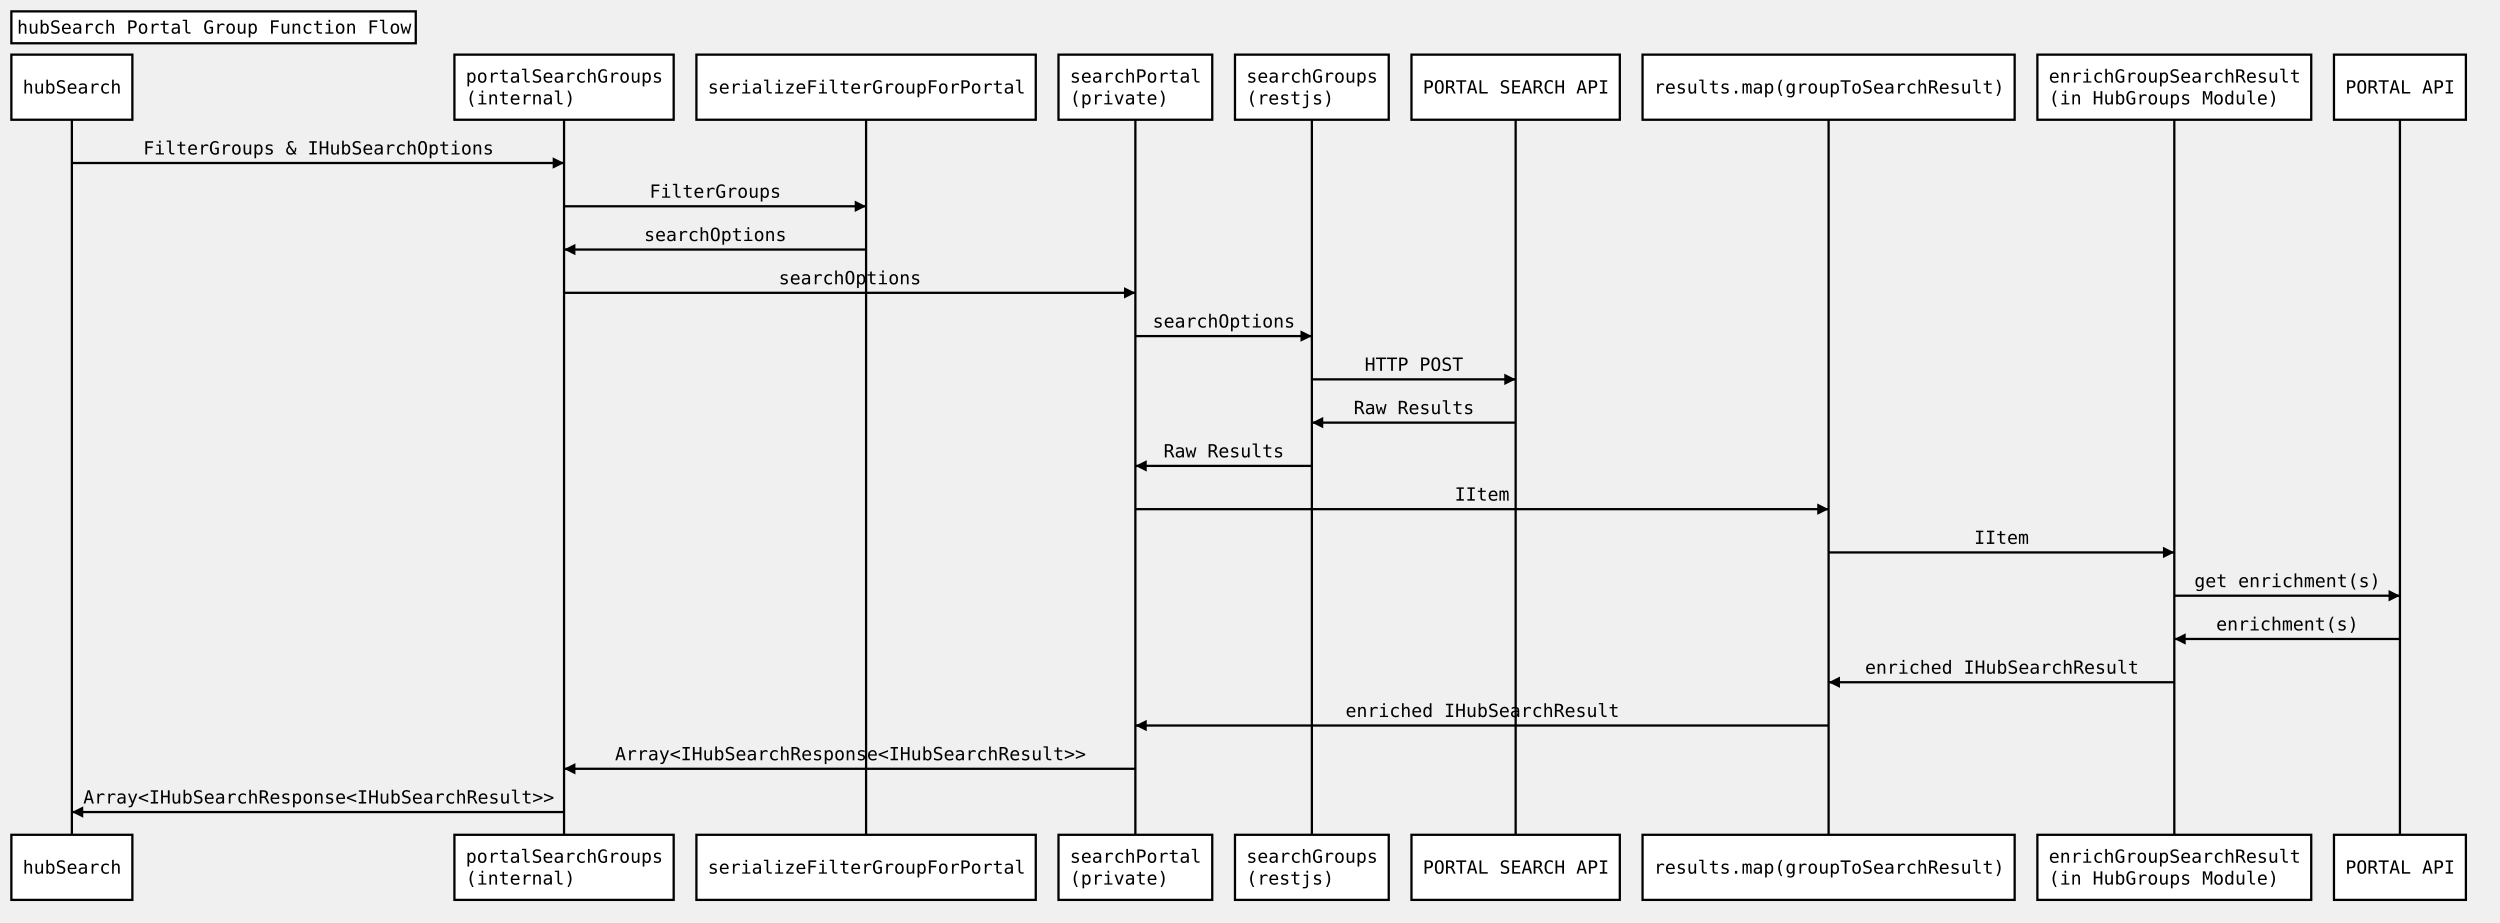
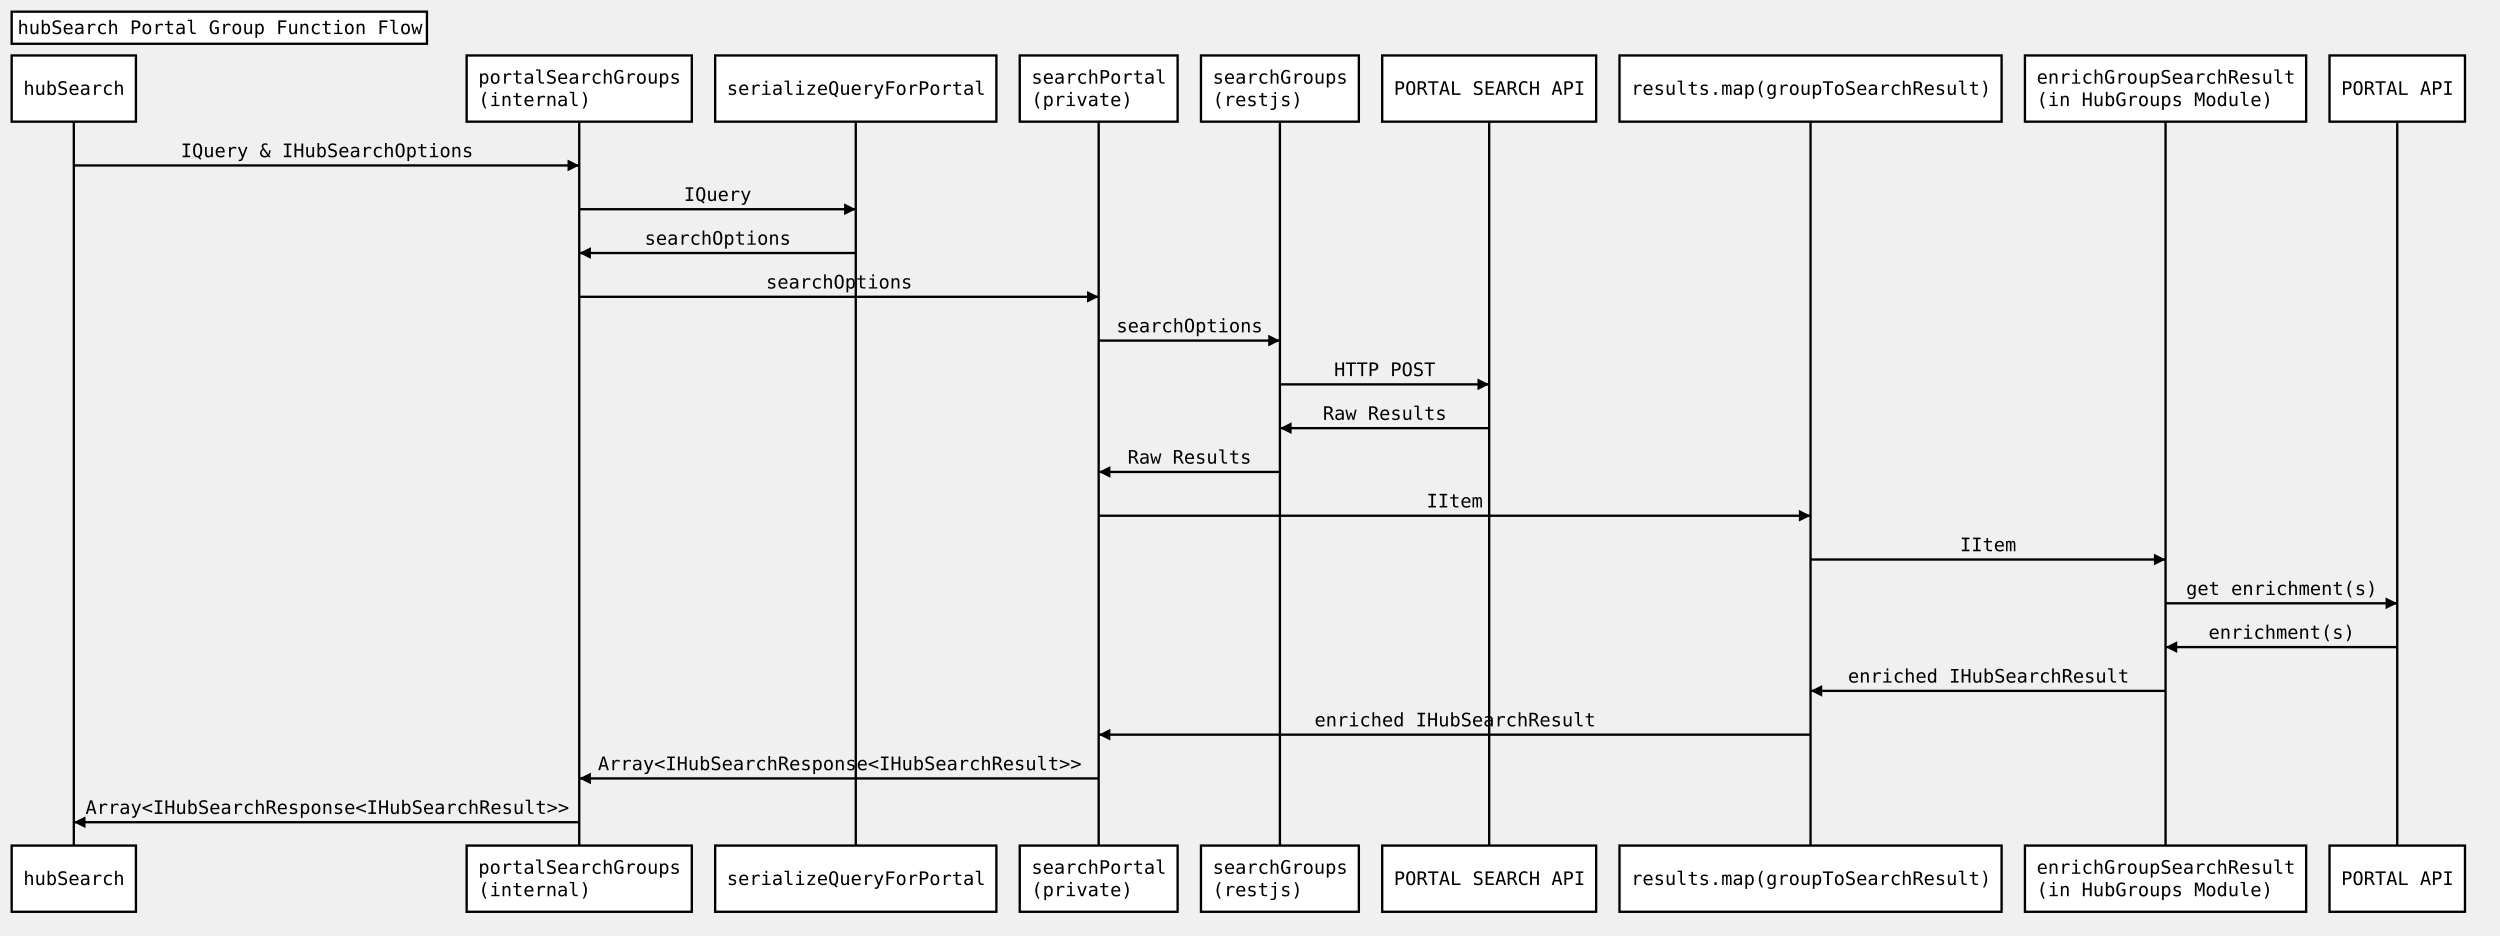
- <svg xmlns="http://www.w3.org/2000/svg" width="2198.737px" height="811.456px" class="sequence simple">
+ <svg xmlns="http://www.w3.org/2000/svg" width="2141.139px" height="800.9px" class="sequence simple">
  <defs>
    <marker viewBox="0 0 5 5" markerWidth="5" markerHeight="5" orient="auto" refX="5" refY="2.5" id="markerArrowBlock">
      <path d="M 0 0 L 5 2.5 L 0 5 z" />
    </marker>
    <marker viewBox="0 0 9.6 16" markerWidth="4" markerHeight="16" orient="auto" refX="9.6" refY="8" id="markerArrowOpen">
      <path d="M 9.6,8 1.92,16 0,13.7 5.76,8 0,2.286 1.92,0 9.6,8 z" />
    </marker>
  </defs>
  <g class="title">
-     <rect x="10" y="10" width="355.66" height="28.056" stroke="#000000" fill="#ffffff" style="stroke-width: 2;" />
-     <text x="15" y="29.583" style="font-size: 16px; font-family: &quot;Andale Mono&quot;, monospace;">
+     <rect x="10" y="10" width="355.664" height="27.5" stroke="#000000" fill="#ffffff" style="stroke-width: 2;" />
+     <text x="15" y="29.167" style="font-size: 16px; font-family: &quot;Andale Mono&quot;, monospace;">
      <tspan x="15">hubSearch Portal Group Function Flow</tspan>
    </text>
  </g>
  <g class="actor">
-     <rect x="10" y="48.056" width="106.415" height="57.256" stroke="#000000" fill="#ffffff" style="stroke-width: 2;" />
-     <text x="20" y="82.239" style="font-size: 16px; font-family: &quot;Andale Mono&quot;, monospace;">
+     <rect x="10" y="47.5" width="106.419" height="56.7" stroke="#000000" fill="#ffffff" style="stroke-width: 2;" />
+     <text x="20" y="81.267" style="font-size: 16px; font-family: &quot;Andale Mono&quot;, monospace;">
      <tspan x="20">hubSearch</tspan>
    </text>
  </g>
  <g class="actor">
-     <rect x="10" y="734.2" width="106.415" height="57.256" stroke="#000000" fill="#ffffff" style="stroke-width: 2;" />
-     <text x="20" y="768.383" style="font-size: 16px; font-family: &quot;Andale Mono&quot;, monospace;">
+     <rect x="10" y="724.2" width="106.419" height="56.7" stroke="#000000" fill="#ffffff" style="stroke-width: 2;" />
+     <text x="20" y="757.967" style="font-size: 16px; font-family: &quot;Andale Mono&quot;, monospace;">
      <tspan x="20">hubSearch</tspan>
    </text>
  </g>
-   <line x1="63.207" x2="63.207" y1="105.311" y2="734.2" stroke="#000000" fill="none" style="stroke-width: 2;" />
-   <g class="actor">
-     <rect x="399.661" y="48.056" width="192.83" height="57.256" stroke="#000000" fill="#ffffff" style="stroke-width: 2;" />
-     <text x="409.661" y="72.639" style="font-size: 16px; font-family: &quot;Andale Mono&quot;, monospace;">
-       <tspan x="409.661">portalSearchGroups</tspan>
-       <tspan dy="1.2em" x="409.661">(internal)</tspan>
-     </text>
-   </g>
-   <g class="actor">
-     <rect x="399.661" y="734.2" width="192.83" height="57.256" stroke="#000000" fill="#ffffff" style="stroke-width: 2;" />
-     <text x="409.661" y="758.783" style="font-size: 16px; font-family: &quot;Andale Mono&quot;, monospace;">
-       <tspan x="409.661">portalSearchGroups</tspan>
-       <tspan dy="1.2em" x="409.661">(internal)</tspan>
-     </text>
-   </g>
-   <line x1="496.076" x2="496.076" y1="105.311" y2="734.2" stroke="#000000" fill="none" style="stroke-width: 2;" />
-   <g class="actor">
-     <rect x="612.491" y="48.056" width="298.451" height="57.256" stroke="#000000" fill="#ffffff" style="stroke-width: 2;" />
-     <text x="622.491" y="82.239" style="font-size: 16px; font-family: &quot;Andale Mono&quot;, monospace;">
-       <tspan x="622.491">serializeFilterGroupForPortal</tspan>
-     </text>
-   </g>
-   <g class="actor">
-     <rect x="612.491" y="734.2" width="298.451" height="57.256" stroke="#000000" fill="#ffffff" style="stroke-width: 2;" />
-     <text x="622.491" y="768.383" style="font-size: 16px; font-family: &quot;Andale Mono&quot;, monospace;">
-       <tspan x="622.491">serializeFilterGroupForPortal</tspan>
-     </text>
-   </g>
-   <line x1="761.717" x2="761.717" y1="105.311" y2="734.2" stroke="#000000" fill="none" style="stroke-width: 2;" />
-   <g class="actor">
-     <rect x="930.942" y="48.056" width="135.224" height="57.256" stroke="#000000" fill="#ffffff" style="stroke-width: 2;" />
-     <text x="940.942" y="72.639" style="font-size: 16px; font-family: &quot;Andale Mono&quot;, monospace;">
-       <tspan x="940.942">searchPortal</tspan>
-       <tspan dy="1.2em" x="940.942">(private)</tspan>
-     </text>
-   </g>
-   <g class="actor">
-     <rect x="930.942" y="734.2" width="135.224" height="57.256" stroke="#000000" fill="#ffffff" style="stroke-width: 2;" />
-     <text x="940.942" y="758.783" style="font-size: 16px; font-family: &quot;Andale Mono&quot;, monospace;">
-       <tspan x="940.942">searchPortal</tspan>
-       <tspan dy="1.2em" x="940.942">(private)</tspan>
-     </text>
-   </g>
-   <line x1="998.554" x2="998.554" y1="105.311" y2="734.2" stroke="#000000" fill="none" style="stroke-width: 2;" />
-   <g class="actor">
-     <rect x="1086.165" y="48.056" width="135.224" height="57.256" stroke="#000000" fill="#ffffff" style="stroke-width: 2;" />
-     <text x="1096.165" y="72.639" style="font-size: 16px; font-family: &quot;Andale Mono&quot;, monospace;">
-       <tspan x="1096.165">searchGroups</tspan>
-       <tspan dy="1.2em" x="1096.165">(restjs)</tspan>
-     </text>
-   </g>
-   <g class="actor">
-     <rect x="1086.165" y="734.2" width="135.224" height="57.256" stroke="#000000" fill="#ffffff" style="stroke-width: 2;" />
-     <text x="1096.165" y="758.783" style="font-size: 16px; font-family: &quot;Andale Mono&quot;, monospace;">
-       <tspan x="1096.165">searchGroups</tspan>
-       <tspan dy="1.2em" x="1096.165">(restjs)</tspan>
-     </text>
-   </g>
-   <line x1="1153.777" x2="1153.777" y1="105.311" y2="734.2" stroke="#000000" fill="none" style="stroke-width: 2;" />
-   <g class="actor">
-     <rect x="1241.389" y="48.056" width="183.227" height="57.256" stroke="#000000" fill="#ffffff" style="stroke-width: 2;" />
-     <text x="1251.389" y="82.239" style="font-size: 16px; font-family: &quot;Andale Mono&quot;, monospace;">
-       <tspan x="1251.389">PORTAL SEARCH API</tspan>
-     </text>
-   </g>
-   <g class="actor">
-     <rect x="1241.389" y="734.2" width="183.227" height="57.256" stroke="#000000" fill="#ffffff" style="stroke-width: 2;" />
-     <text x="1251.389" y="768.383" style="font-size: 16px; font-family: &quot;Andale Mono&quot;, monospace;">
-       <tspan x="1251.389">PORTAL SEARCH API</tspan>
-     </text>
-   </g>
-   <line x1="1333.002" x2="1333.002" y1="105.311" y2="734.2" stroke="#000000" fill="none" style="stroke-width: 2;" />
-   <g class="actor">
-     <rect x="1444.616" y="48.056" width="327.259" height="57.256" stroke="#000000" fill="#ffffff" style="stroke-width: 2;" />
-     <text x="1454.616" y="82.239" style="font-size: 16px; font-family: &quot;Andale Mono&quot;, monospace;">
-       <tspan x="1454.616">results.map(groupToSearchResult)</tspan>
-     </text>
-   </g>
-   <g class="actor">
-     <rect x="1444.616" y="734.2" width="327.259" height="57.256" stroke="#000000" fill="#ffffff" style="stroke-width: 2;" />
-     <text x="1454.616" y="768.383" style="font-size: 16px; font-family: &quot;Andale Mono&quot;, monospace;">
-       <tspan x="1454.616">results.map(groupToSearchResult)</tspan>
-     </text>
-   </g>
-   <line x1="1608.245" x2="1608.245" y1="105.311" y2="734.2" stroke="#000000" fill="none" style="stroke-width: 2;" />
-   <g class="actor">
-     <rect x="1791.875" y="48.056" width="240.844" height="57.256" stroke="#000000" fill="#ffffff" style="stroke-width: 2;" />
-     <text x="1801.875" y="72.639" style="font-size: 16px; font-family: &quot;Andale Mono&quot;, monospace;">
-       <tspan x="1801.875">enrichGroupSearchResult</tspan>
-       <tspan dy="1.2em" x="1801.875">(in HubGroups Module)</tspan>
-     </text>
-   </g>
-   <g class="actor">
-     <rect x="1791.875" y="734.2" width="240.844" height="57.256" stroke="#000000" fill="#ffffff" style="stroke-width: 2;" />
-     <text x="1801.875" y="758.783" style="font-size: 16px; font-family: &quot;Andale Mono&quot;, monospace;">
-       <tspan x="1801.875">enrichGroupSearchResult</tspan>
-       <tspan dy="1.2em" x="1801.875">(in HubGroups Module)</tspan>
-     </text>
-   </g>
-   <line x1="1912.297" x2="1912.297" y1="105.311" y2="734.2" stroke="#000000" fill="none" style="stroke-width: 2;" />
-   <g class="actor">
-     <rect x="2052.719" y="48.056" width="116.018" height="57.256" stroke="#000000" fill="#ffffff" style="stroke-width: 2;" />
-     <text x="2062.719" y="82.239" style="font-size: 16px; font-family: &quot;Andale Mono&quot;, monospace;">
-       <tspan x="2062.719">PORTAL API</tspan>
-     </text>
-   </g>
-   <g class="actor">
-     <rect x="2052.719" y="734.2" width="116.018" height="57.256" stroke="#000000" fill="#ffffff" style="stroke-width: 2;" />
-     <text x="2062.719" y="768.383" style="font-size: 16px; font-family: &quot;Andale Mono&quot;, monospace;">
-       <tspan x="2062.719">PORTAL API</tspan>
-     </text>
-   </g>
-   <line x1="2110.728" x2="2110.728" y1="105.311" y2="734.2" stroke="#000000" fill="none" style="stroke-width: 2;" />
-   <g class="signal">
-     <text x="126.012" y="135.867" style="font-size: 16px; font-family: &quot;Andale Mono&quot;, monospace;">
-       <tspan x="126.012">FilterGroups &amp; IHubSearchOptions</tspan>
-     </text>
-     <line x1="63.207" x2="496.076" y1="143.367" y2="143.367" stroke="#000000" fill="none" style="stroke-width: 2; marker-end: url(&quot;#markerArrowBlock&quot;);" />
-   </g>
-   <g class="signal">
-     <text x="571.285" y="173.922" style="font-size: 16px; font-family: &quot;Andale Mono&quot;, monospace;">
-       <tspan x="571.285">FilterGroups</tspan>
-     </text>
-     <line x1="496.076" x2="761.717" y1="181.422" y2="181.422" stroke="#000000" fill="none" style="stroke-width: 2; marker-end: url(&quot;#markerArrowBlock&quot;);" />
-   </g>
-   <g class="signal">
-     <text x="566.483" y="211.978" style="font-size: 16px; font-family: &quot;Andale Mono&quot;, monospace;">
-       <tspan x="566.483">searchOptions</tspan>
-     </text>
-     <line x1="761.717" x2="496.076" y1="219.478" y2="219.478" stroke="#000000" fill="none" style="stroke-width: 2; marker-end: url(&quot;#markerArrowBlock&quot;);" />
-   </g>
-   <g class="signal">
-     <text x="684.902" y="250.033" style="font-size: 16px; font-family: &quot;Andale Mono&quot;, monospace;">
-       <tspan x="684.902">searchOptions</tspan>
-     </text>
-     <line x1="496.076" x2="998.554" y1="257.533" y2="257.533" stroke="#000000" fill="none" style="stroke-width: 2; marker-end: url(&quot;#markerArrowBlock&quot;);" />
-   </g>
-   <g class="signal">
-     <text x="1013.752" y="288.089" style="font-size: 16px; font-family: &quot;Andale Mono&quot;, monospace;">
-       <tspan x="1013.752">searchOptions</tspan>
-     </text>
-     <line x1="998.554" x2="1153.777" y1="295.589" y2="295.589" stroke="#000000" fill="none" style="stroke-width: 2; marker-end: url(&quot;#markerArrowBlock&quot;);" />
-   </g>
-   <g class="signal">
-     <text x="1200.182" y="326.144" style="font-size: 16px; font-family: &quot;Andale Mono&quot;, monospace;">
-       <tspan x="1200.182">HTTP POST</tspan>
-     </text>
-     <line x1="1153.777" x2="1333.002" y1="333.644" y2="333.644" stroke="#000000" fill="none" style="stroke-width: 2; marker-end: url(&quot;#markerArrowBlock&quot;);" />
-   </g>
-   <g class="signal">
-     <text x="1190.579" y="364.2" style="font-size: 16px; font-family: &quot;Andale Mono&quot;, monospace;">
-       <tspan x="1190.579">Raw Results</tspan>
-     </text>
-     <line x1="1333.002" x2="1153.777" y1="371.7" y2="371.7" stroke="#000000" fill="none" style="stroke-width: 2; marker-end: url(&quot;#markerArrowBlock&quot;);" />
-   </g>
-   <g class="signal">
-     <text x="1023.355" y="402.256" style="font-size: 16px; font-family: &quot;Andale Mono&quot;, monospace;">
-       <tspan x="1023.355">Raw Results</tspan>
-     </text>
-     <line x1="1153.777" x2="998.554" y1="409.756" y2="409.756" stroke="#000000" fill="none" style="stroke-width: 2; marker-end: url(&quot;#markerArrowBlock&quot;);" />
-   </g>
-   <g class="signal">
-     <text x="1279.392" y="440.311" style="font-size: 16px; font-family: &quot;Andale Mono&quot;, monospace;">
-       <tspan x="1279.392">IItem</tspan>
-     </text>
-     <line x1="998.554" x2="1608.245" y1="447.811" y2="447.811" stroke="#000000" fill="none" style="stroke-width: 2; marker-end: url(&quot;#markerArrowBlock&quot;);" />
-   </g>
-   <g class="signal">
-     <text x="1736.264" y="478.367" style="font-size: 16px; font-family: &quot;Andale Mono&quot;, monospace;">
-       <tspan x="1736.264">IItem</tspan>
-     </text>
-     <line x1="1608.245" x2="1912.297" y1="485.867" y2="485.867" stroke="#000000" fill="none" style="stroke-width: 2; marker-end: url(&quot;#markerArrowBlock&quot;);" />
-   </g>
-   <g class="signal">
-     <text x="1929.899" y="516.422" style="font-size: 16px; font-family: &quot;Andale Mono&quot;, monospace;">
-       <tspan x="1929.899">get enrichment(s)</tspan>
-     </text>
-     <line x1="1912.297" x2="2110.728" y1="523.922" y2="523.922" stroke="#000000" fill="none" style="stroke-width: 2; marker-end: url(&quot;#markerArrowBlock&quot;);" />
-   </g>
-   <g class="signal">
-     <text x="1949.099" y="554.478" style="font-size: 16px; font-family: &quot;Andale Mono&quot;, monospace;">
-       <tspan x="1949.099">enrichment(s)</tspan>
-     </text>
-     <line x1="2110.728" x2="1912.297" y1="561.978" y2="561.978" stroke="#000000" fill="none" style="stroke-width: 2; marker-end: url(&quot;#markerArrowBlock&quot;);" />
-   </g>
-   <g class="signal">
-     <text x="1640.252" y="592.533" style="font-size: 16px; font-family: &quot;Andale Mono&quot;, monospace;">
-       <tspan x="1640.252">enriched IHubSearchResult</tspan>
-     </text>
-     <line x1="1912.297" x2="1608.245" y1="600.033" y2="600.033" stroke="#000000" fill="none" style="stroke-width: 2; marker-end: url(&quot;#markerArrowBlock&quot;);" />
-   </g>
-   <g class="signal">
-     <text x="1183.38" y="630.589" style="font-size: 16px; font-family: &quot;Andale Mono&quot;, monospace;">
-       <tspan x="1183.38">enriched IHubSearchResult</tspan>
-     </text>
-     <line x1="1608.245" x2="998.554" y1="638.089" y2="638.089" stroke="#000000" fill="none" style="stroke-width: 2; marker-end: url(&quot;#markerArrowBlock&quot;);" />
-   </g>
-   <g class="signal">
-     <text x="540.881" y="668.644" style="font-size: 16px; font-family: &quot;Andale Mono&quot;, monospace;">
-       <tspan x="540.881">Array&lt;IHubSearchResponse&lt;IHubSearchResult&gt;&gt;</tspan>
-     </text>
-     <line x1="998.554" x2="496.076" y1="676.144" y2="676.144" stroke="#000000" fill="none" style="stroke-width: 2; marker-end: url(&quot;#markerArrowBlock&quot;);" />
-   </g>
-   <g class="signal">
-     <text x="73.207" y="706.7" style="font-size: 16px; font-family: &quot;Andale Mono&quot;, monospace;">
-       <tspan x="73.207">Array&lt;IHubSearchResponse&lt;IHubSearchResult&gt;&gt;</tspan>
-     </text>
-     <line x1="496.076" x2="63.207" y1="714.2" y2="714.2" stroke="#000000" fill="none" style="stroke-width: 2; marker-end: url(&quot;#markerArrowBlock&quot;);" />
+   <line x1="63.21" x2="63.21" y1="104.2" y2="724.2" stroke="#000000" fill="none" style="stroke-width: 2;" />
+   <g class="actor">
+     <rect x="399.668" y="47.5" width="192.839" height="56.7" stroke="#000000" fill="#ffffff" style="stroke-width: 2;" />
+     <text x="409.668" y="71.667" style="font-size: 16px; font-family: &quot;Andale Mono&quot;, monospace;">
+       <tspan x="409.668">portalSearchGroups</tspan>
+       <tspan dy="1.2em" x="409.668">(internal)</tspan>
+     </text>
+   </g>
+   <g class="actor">
+     <rect x="399.668" y="724.2" width="192.839" height="56.7" stroke="#000000" fill="#ffffff" style="stroke-width: 2;" />
+     <text x="409.668" y="748.367" style="font-size: 16px; font-family: &quot;Andale Mono&quot;, monospace;">
+       <tspan x="409.668">portalSearchGroups</tspan>
+       <tspan dy="1.2em" x="409.668">(internal)</tspan>
+     </text>
+   </g>
+   <line x1="496.087" x2="496.087" y1="104.2" y2="724.2" stroke="#000000" fill="none" style="stroke-width: 2;" />
+   <g class="actor">
+     <rect x="612.506" y="47.5" width="240.846" height="56.7" stroke="#000000" fill="#ffffff" style="stroke-width: 2;" />
+     <text x="622.506" y="81.267" style="font-size: 16px; font-family: &quot;Andale Mono&quot;, monospace;">
+       <tspan x="622.506">serializeQueryForPortal</tspan>
+     </text>
+   </g>
+   <g class="actor">
+     <rect x="612.506" y="724.2" width="240.846" height="56.7" stroke="#000000" fill="#ffffff" style="stroke-width: 2;" />
+     <text x="622.506" y="757.967" style="font-size: 16px; font-family: &quot;Andale Mono&quot;, monospace;">
+       <tspan x="622.506">serializeQueryForPortal</tspan>
+     </text>
+   </g>
+   <line x1="732.93" x2="732.93" y1="104.2" y2="724.2" stroke="#000000" fill="none" style="stroke-width: 2;" />
+   <g class="actor">
+     <rect x="873.353" y="47.5" width="135.221" height="56.7" stroke="#000000" fill="#ffffff" style="stroke-width: 2;" />
+     <text x="883.353" y="71.667" style="font-size: 16px; font-family: &quot;Andale Mono&quot;, monospace;">
+       <tspan x="883.353">searchPortal</tspan>
+       <tspan dy="1.2em" x="883.353">(private)</tspan>
+     </text>
+   </g>
+   <g class="actor">
+     <rect x="873.353" y="724.2" width="135.221" height="56.7" stroke="#000000" fill="#ffffff" style="stroke-width: 2;" />
+     <text x="883.353" y="748.367" style="font-size: 16px; font-family: &quot;Andale Mono&quot;, monospace;">
+       <tspan x="883.353">searchPortal</tspan>
+       <tspan dy="1.2em" x="883.353">(private)</tspan>
+     </text>
+   </g>
+   <line x1="940.964" x2="940.964" y1="104.2" y2="724.2" stroke="#000000" fill="none" style="stroke-width: 2;" />
+   <g class="actor">
+     <rect x="1028.574" y="47.5" width="135.221" height="56.7" stroke="#000000" fill="#ffffff" style="stroke-width: 2;" />
+     <text x="1038.574" y="71.667" style="font-size: 16px; font-family: &quot;Andale Mono&quot;, monospace;">
+       <tspan x="1038.574">searchGroups</tspan>
+       <tspan dy="1.2em" x="1038.574">(restjs)</tspan>
+     </text>
+   </g>
+   <g class="actor">
+     <rect x="1028.574" y="724.2" width="135.221" height="56.7" stroke="#000000" fill="#ffffff" style="stroke-width: 2;" />
+     <text x="1038.574" y="748.367" style="font-size: 16px; font-family: &quot;Andale Mono&quot;, monospace;">
+       <tspan x="1038.574">searchGroups</tspan>
+       <tspan dy="1.2em" x="1038.574">(restjs)</tspan>
+     </text>
+   </g>
+   <line x1="1096.185" x2="1096.185" y1="104.2" y2="724.2" stroke="#000000" fill="none" style="stroke-width: 2;" />
+   <g class="actor">
+     <rect x="1183.796" y="47.5" width="183.229" height="56.7" stroke="#000000" fill="#ffffff" style="stroke-width: 2;" />
+     <text x="1193.796" y="81.267" style="font-size: 16px; font-family: &quot;Andale Mono&quot;, monospace;">
+       <tspan x="1193.796">PORTAL SEARCH API</tspan>
+     </text>
+   </g>
+   <g class="actor">
+     <rect x="1183.796" y="724.2" width="183.229" height="56.7" stroke="#000000" fill="#ffffff" style="stroke-width: 2;" />
+     <text x="1193.796" y="757.967" style="font-size: 16px; font-family: &quot;Andale Mono&quot;, monospace;">
+       <tspan x="1193.796">PORTAL SEARCH API</tspan>
+     </text>
+   </g>
+   <line x1="1275.41" x2="1275.41" y1="104.2" y2="724.2" stroke="#000000" fill="none" style="stroke-width: 2;" />
+   <g class="actor">
+     <rect x="1387.025" y="47.5" width="327.253" height="56.7" stroke="#000000" fill="#ffffff" style="stroke-width: 2;" />
+     <text x="1397.025" y="81.267" style="font-size: 16px; font-family: &quot;Andale Mono&quot;, monospace;">
+       <tspan x="1397.025">results.map(groupToSearchResult)</tspan>
+     </text>
+   </g>
+   <g class="actor">
+     <rect x="1387.025" y="724.2" width="327.253" height="56.7" stroke="#000000" fill="#ffffff" style="stroke-width: 2;" />
+     <text x="1397.025" y="757.967" style="font-size: 16px; font-family: &quot;Andale Mono&quot;, monospace;">
+       <tspan x="1397.025">results.map(groupToSearchResult)</tspan>
+     </text>
+   </g>
+   <line x1="1550.651" x2="1550.651" y1="104.2" y2="724.2" stroke="#000000" fill="none" style="stroke-width: 2;" />
+   <g class="actor">
+     <rect x="1734.277" y="47.5" width="240.846" height="56.7" stroke="#000000" fill="#ffffff" style="stroke-width: 2;" />
+     <text x="1744.277" y="71.667" style="font-size: 16px; font-family: &quot;Andale Mono&quot;, monospace;">
+       <tspan x="1744.277">enrichGroupSearchResult</tspan>
+       <tspan dy="1.2em" x="1744.277">(in HubGroups Module)</tspan>
+     </text>
+   </g>
+   <g class="actor">
+     <rect x="1734.277" y="724.2" width="240.846" height="56.7" stroke="#000000" fill="#ffffff" style="stroke-width: 2;" />
+     <text x="1744.277" y="748.367" style="font-size: 16px; font-family: &quot;Andale Mono&quot;, monospace;">
+       <tspan x="1744.277">enrichGroupSearchResult</tspan>
+       <tspan dy="1.2em" x="1744.277">(in HubGroups Module)</tspan>
+     </text>
+   </g>
+   <line x1="1854.7" x2="1854.7" y1="104.2" y2="724.2" stroke="#000000" fill="none" style="stroke-width: 2;" />
+   <g class="actor">
+     <rect x="1995.124" y="47.5" width="116.016" height="56.7" stroke="#000000" fill="#ffffff" style="stroke-width: 2;" />
+     <text x="2005.124" y="81.267" style="font-size: 16px; font-family: &quot;Andale Mono&quot;, monospace;">
+       <tspan x="2005.124">PORTAL API</tspan>
+     </text>
+   </g>
+   <g class="actor">
+     <rect x="1995.124" y="724.2" width="116.016" height="56.7" stroke="#000000" fill="#ffffff" style="stroke-width: 2;" />
+     <text x="2005.124" y="757.967" style="font-size: 16px; font-family: &quot;Andale Mono&quot;, monospace;">
+       <tspan x="2005.124">PORTAL API</tspan>
+     </text>
+   </g>
+   <line x1="2053.131" x2="2053.131" y1="104.2" y2="724.2" stroke="#000000" fill="none" style="stroke-width: 2;" />
+   <g class="signal">
+     <text x="154.824" y="134.617" style="font-size: 16px; font-family: &quot;Andale Mono&quot;, monospace;">
+       <tspan x="154.824">IQuery &amp; IHubSearchOptions</tspan>
+     </text>
+     <line x1="63.21" x2="496.087" y1="141.7" y2="141.7" stroke="#000000" fill="none" style="stroke-width: 2; marker-end: url(&quot;#markerArrowBlock&quot;);" />
+   </g>
+   <g class="signal">
+     <text x="585.7" y="172.117" style="font-size: 16px; font-family: &quot;Andale Mono&quot;, monospace;">
+       <tspan x="585.7">IQuery</tspan>
+     </text>
+     <line x1="496.087" x2="732.93" y1="179.2" y2="179.2" stroke="#000000" fill="none" style="stroke-width: 2; marker-end: url(&quot;#markerArrowBlock&quot;);" />
+   </g>
+   <g class="signal">
+     <text x="552.093" y="209.617" style="font-size: 16px; font-family: &quot;Andale Mono&quot;, monospace;">
+       <tspan x="552.093">searchOptions</tspan>
+     </text>
+     <line x1="732.93" x2="496.087" y1="216.7" y2="216.7" stroke="#000000" fill="none" style="stroke-width: 2; marker-end: url(&quot;#markerArrowBlock&quot;);" />
+   </g>
+   <g class="signal">
+     <text x="656.11" y="247.117" style="font-size: 16px; font-family: &quot;Andale Mono&quot;, monospace;">
+       <tspan x="656.11">searchOptions</tspan>
+     </text>
+     <line x1="496.087" x2="940.964" y1="254.2" y2="254.2" stroke="#000000" fill="none" style="stroke-width: 2; marker-end: url(&quot;#markerArrowBlock&quot;);" />
+   </g>
+   <g class="signal">
+     <text x="956.159" y="284.617" style="font-size: 16px; font-family: &quot;Andale Mono&quot;, monospace;">
+       <tspan x="956.159">searchOptions</tspan>
+     </text>
+     <line x1="940.964" x2="1096.185" y1="291.7" y2="291.7" stroke="#000000" fill="none" style="stroke-width: 2; marker-end: url(&quot;#markerArrowBlock&quot;);" />
+   </g>
+   <g class="signal">
+     <text x="1142.588" y="322.117" style="font-size: 16px; font-family: &quot;Andale Mono&quot;, monospace;">
+       <tspan x="1142.588">HTTP POST</tspan>
+     </text>
+     <line x1="1096.185" x2="1275.41" y1="329.2" y2="329.2" stroke="#000000" fill="none" style="stroke-width: 2; marker-end: url(&quot;#markerArrowBlock&quot;);" />
+   </g>
+   <g class="signal">
+     <text x="1132.985" y="359.617" style="font-size: 16px; font-family: &quot;Andale Mono&quot;, monospace;">
+       <tspan x="1132.985">Raw Results</tspan>
+     </text>
+     <line x1="1275.41" x2="1096.185" y1="366.7" y2="366.7" stroke="#000000" fill="none" style="stroke-width: 2; marker-end: url(&quot;#markerArrowBlock&quot;);" />
+   </g>
+   <g class="signal">
+     <text x="965.762" y="397.117" style="font-size: 16px; font-family: &quot;Andale Mono&quot;, monospace;">
+       <tspan x="965.762">Raw Results</tspan>
+     </text>
+     <line x1="1096.185" x2="940.964" y1="404.2" y2="404.2" stroke="#000000" fill="none" style="stroke-width: 2; marker-end: url(&quot;#markerArrowBlock&quot;);" />
+   </g>
+   <g class="signal">
+     <text x="1221.803" y="434.617" style="font-size: 16px; font-family: &quot;Andale Mono&quot;, monospace;">
+       <tspan x="1221.803">IItem</tspan>
+     </text>
+     <line x1="940.964" x2="1550.651" y1="441.7" y2="441.7" stroke="#000000" fill="none" style="stroke-width: 2; marker-end: url(&quot;#markerArrowBlock&quot;);" />
+   </g>
+   <g class="signal">
+     <text x="1678.672" y="472.117" style="font-size: 16px; font-family: &quot;Andale Mono&quot;, monospace;">
+       <tspan x="1678.672">IItem</tspan>
+     </text>
+     <line x1="1550.651" x2="1854.7" y1="479.2" y2="479.2" stroke="#000000" fill="none" style="stroke-width: 2; marker-end: url(&quot;#markerArrowBlock&quot;);" />
+   </g>
+   <g class="signal">
+     <text x="1872.301" y="509.617" style="font-size: 16px; font-family: &quot;Andale Mono&quot;, monospace;">
+       <tspan x="1872.301">get enrichment(s)</tspan>
+     </text>
+     <line x1="1854.7" x2="2053.131" y1="516.7" y2="516.7" stroke="#000000" fill="none" style="stroke-width: 2; marker-end: url(&quot;#markerArrowBlock&quot;);" />
+   </g>
+   <g class="signal">
+     <text x="1891.501" y="547.117" style="font-size: 16px; font-family: &quot;Andale Mono&quot;, monospace;">
+       <tspan x="1891.501">enrichment(s)</tspan>
+     </text>
+     <line x1="2053.131" x2="1854.7" y1="554.2" y2="554.2" stroke="#000000" fill="none" style="stroke-width: 2; marker-end: url(&quot;#markerArrowBlock&quot;);" />
+   </g>
+   <g class="signal">
+     <text x="1582.656" y="584.617" style="font-size: 16px; font-family: &quot;Andale Mono&quot;, monospace;">
+       <tspan x="1582.656">enriched IHubSearchResult</tspan>
+     </text>
+     <line x1="1854.7" x2="1550.651" y1="591.7" y2="591.7" stroke="#000000" fill="none" style="stroke-width: 2; marker-end: url(&quot;#markerArrowBlock&quot;);" />
+   </g>
+   <g class="signal">
+     <text x="1125.788" y="622.117" style="font-size: 16px; font-family: &quot;Andale Mono&quot;, monospace;">
+       <tspan x="1125.788">enriched IHubSearchResult</tspan>
+     </text>
+     <line x1="1550.651" x2="940.964" y1="629.2" y2="629.2" stroke="#000000" fill="none" style="stroke-width: 2; marker-end: url(&quot;#markerArrowBlock&quot;);" />
+   </g>
+   <g class="signal">
+     <text x="512.087" y="659.617" style="font-size: 16px; font-family: &quot;Andale Mono&quot;, monospace;">
+       <tspan x="512.087">Array&lt;IHubSearchResponse&lt;IHubSearchResult&gt;&gt;</tspan>
+     </text>
+     <line x1="940.964" x2="496.087" y1="666.7" y2="666.7" stroke="#000000" fill="none" style="stroke-width: 2; marker-end: url(&quot;#markerArrowBlock&quot;);" />
+   </g>
+   <g class="signal">
+     <text x="73.21" y="697.117" style="font-size: 16px; font-family: &quot;Andale Mono&quot;, monospace;">
+       <tspan x="73.21">Array&lt;IHubSearchResponse&lt;IHubSearchResult&gt;&gt;</tspan>
+     </text>
+     <line x1="496.087" x2="63.21" y1="704.2" y2="704.2" stroke="#000000" fill="none" style="stroke-width: 2; marker-end: url(&quot;#markerArrowBlock&quot;);" />
  </g>
</svg>
